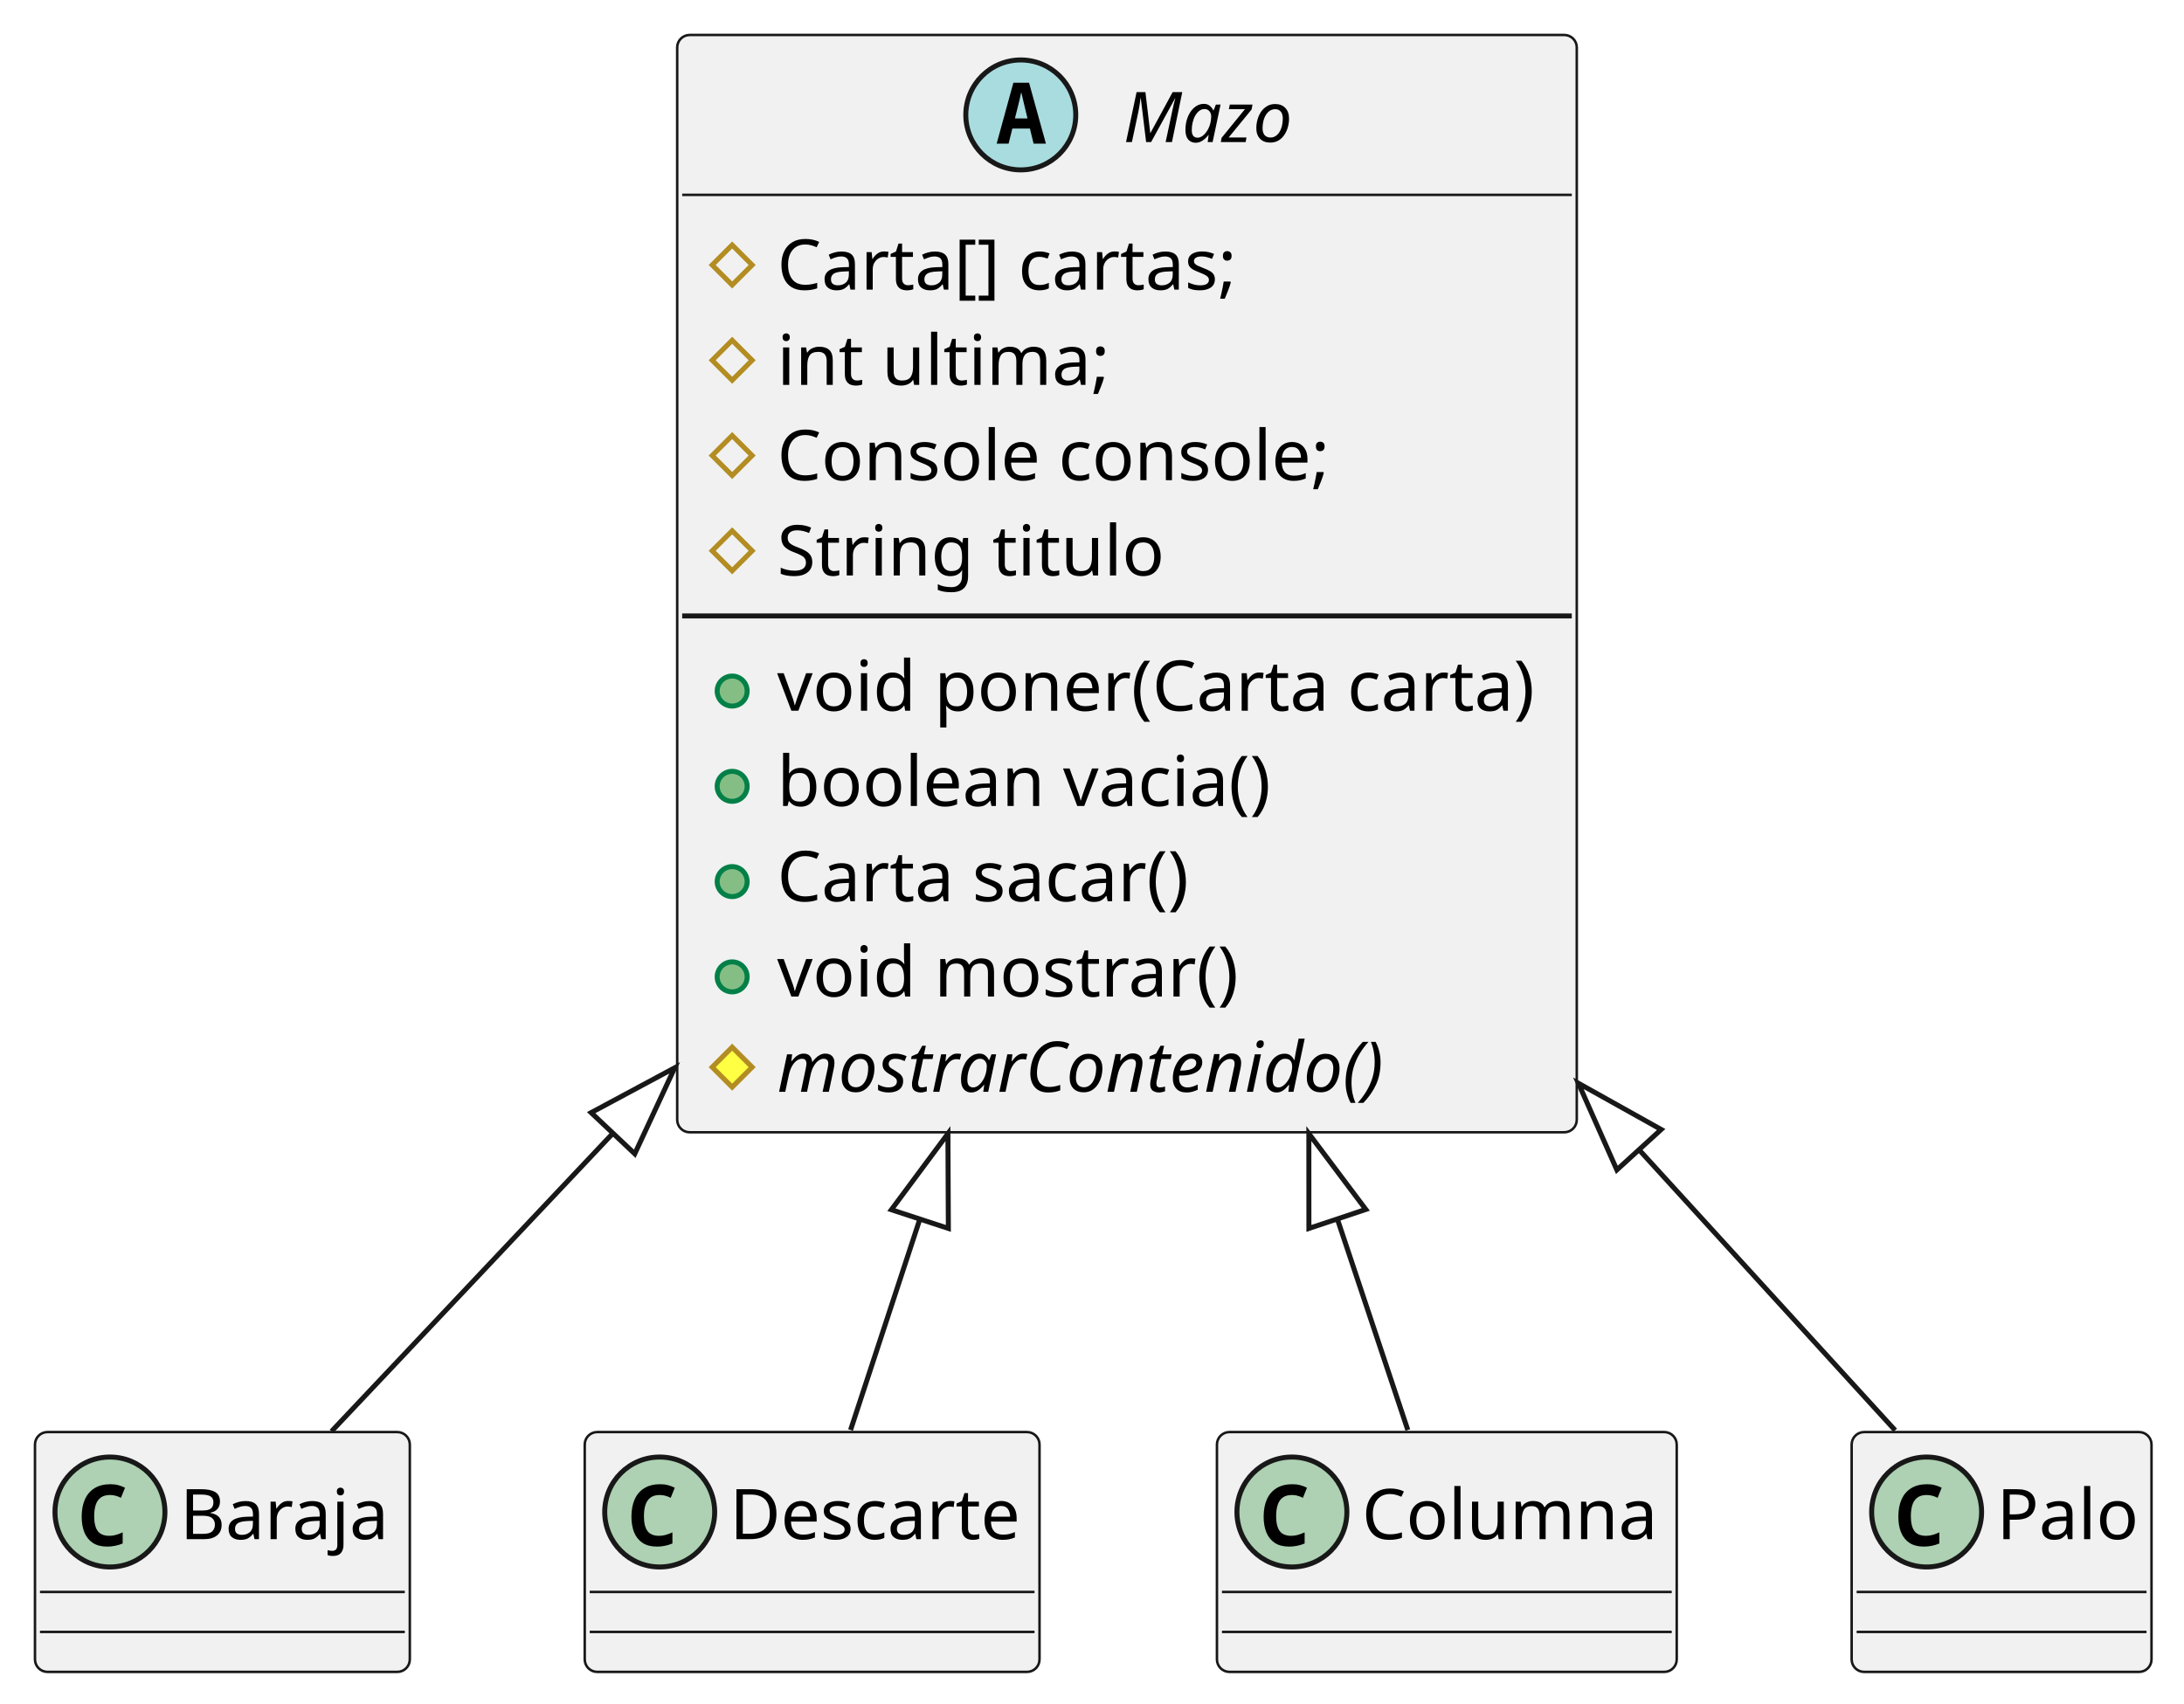
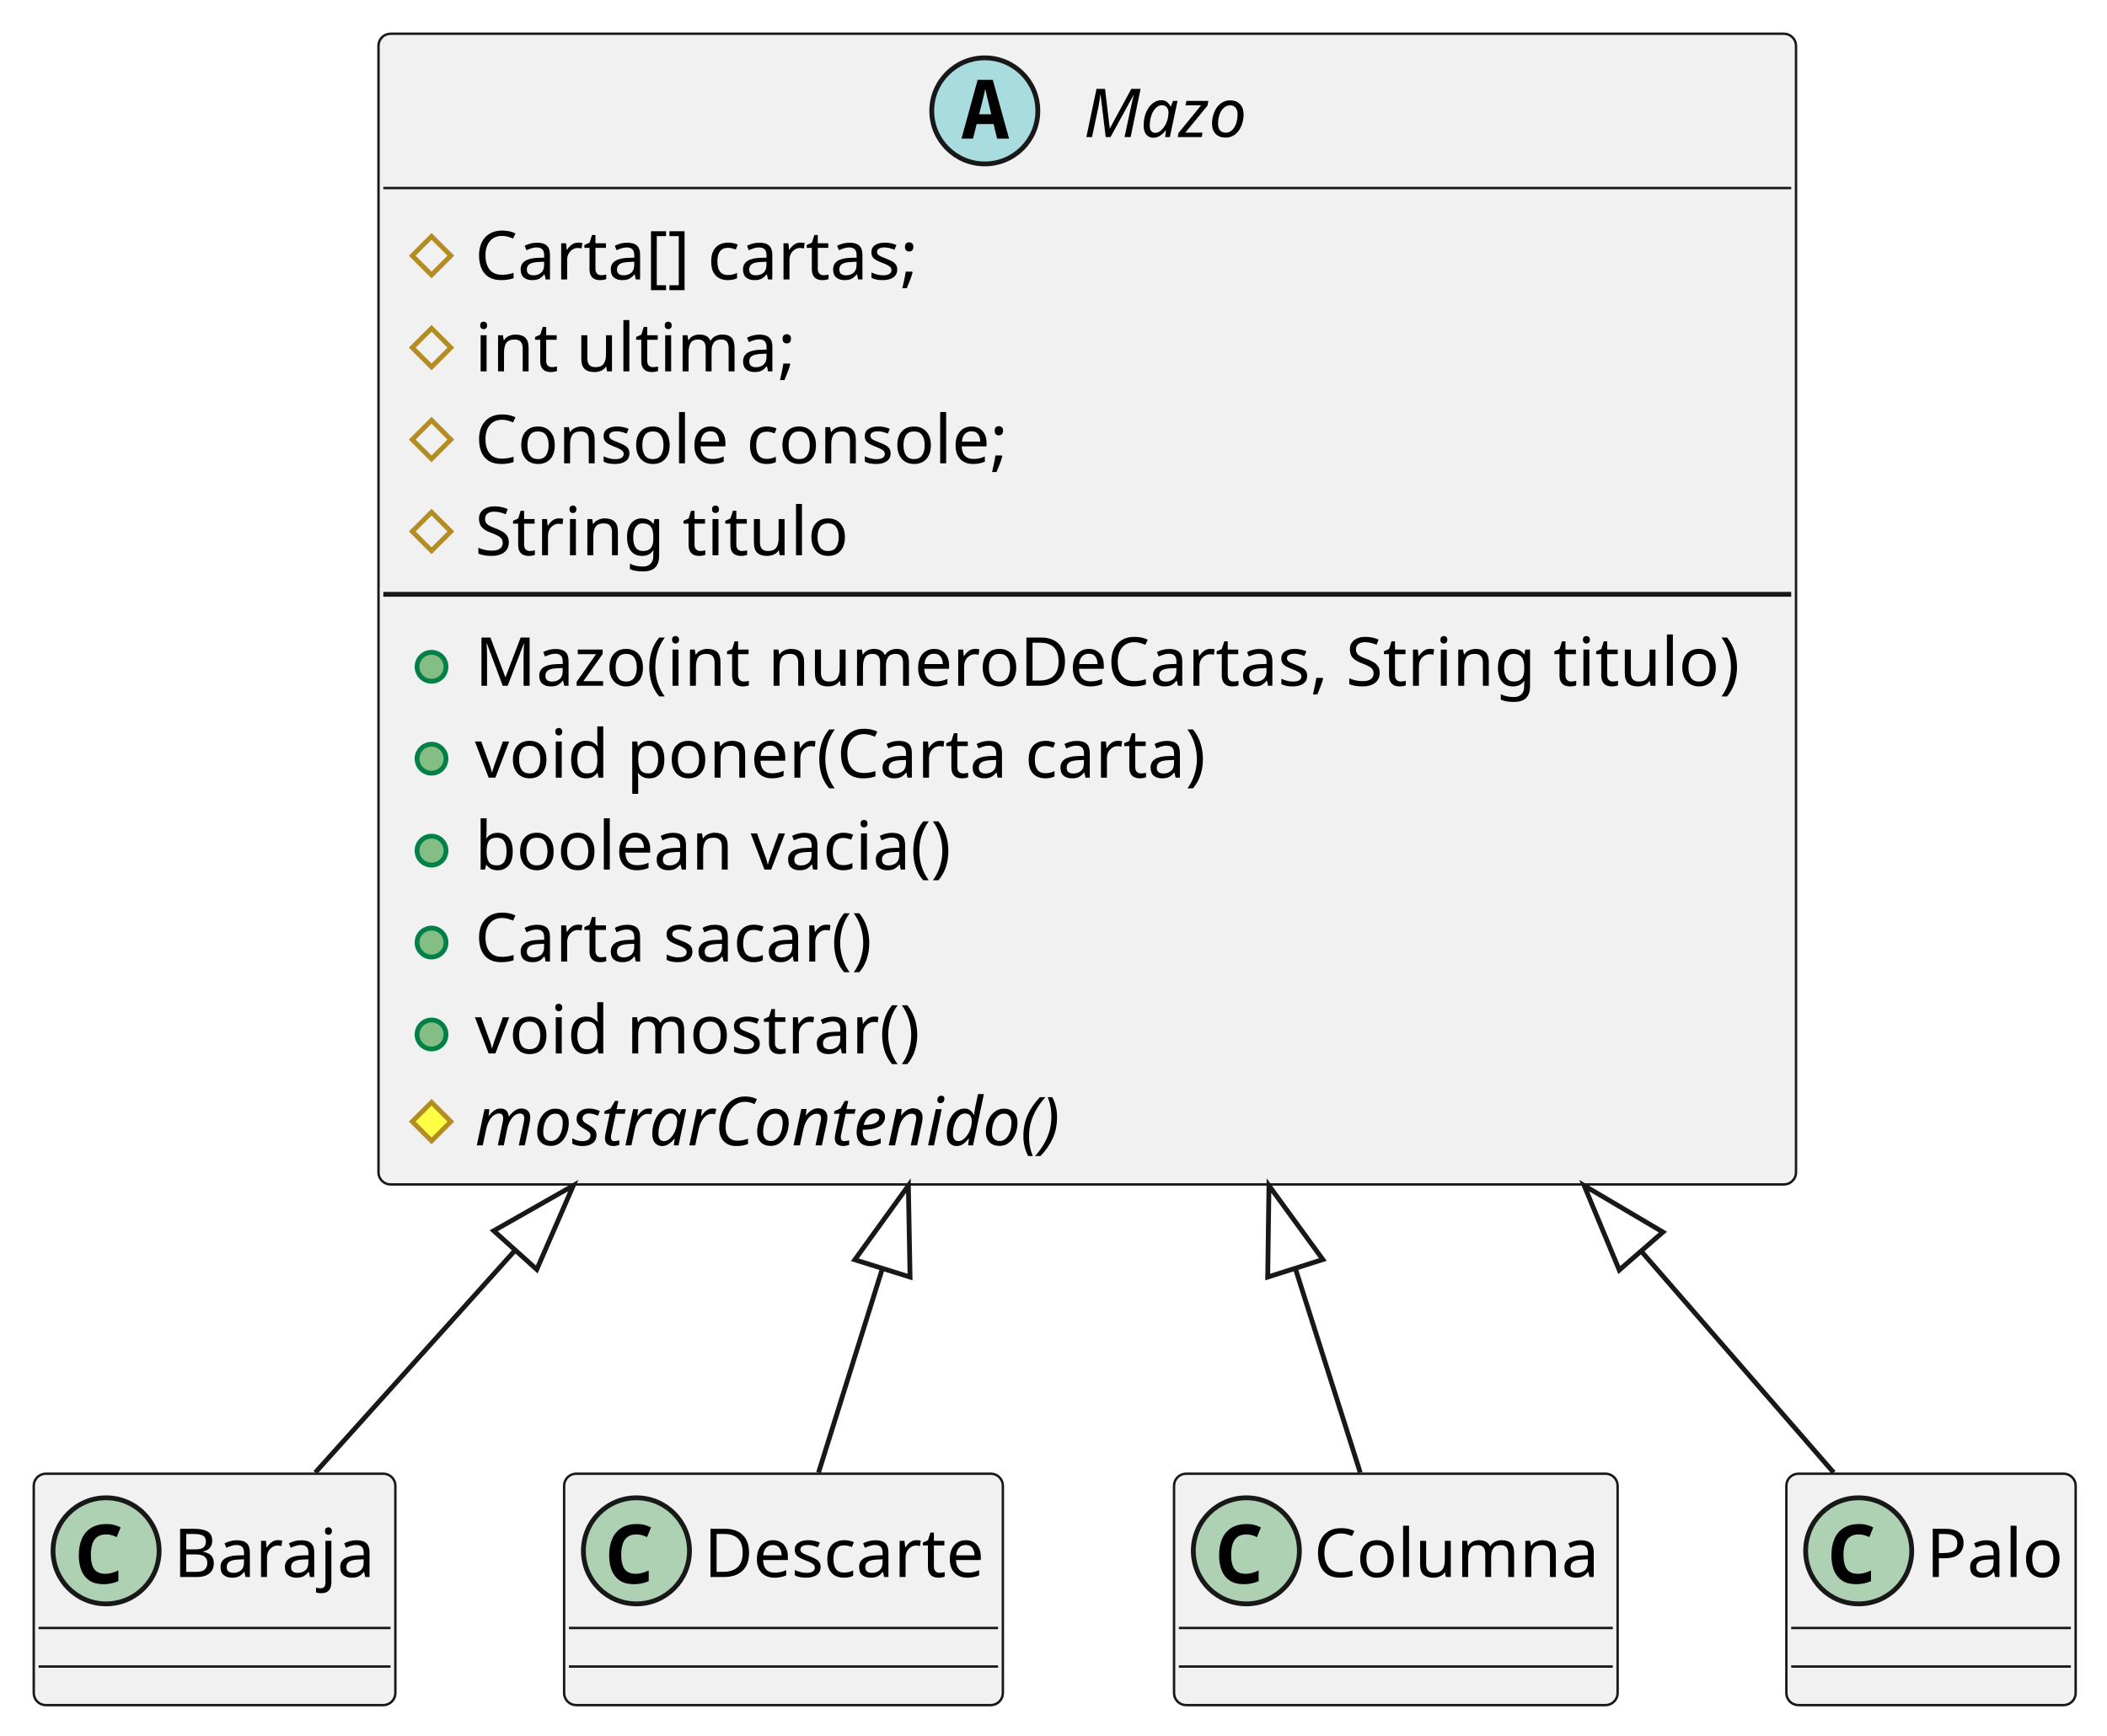
- <svg xmlns="http://www.w3.org/2000/svg" contentStyleType="text/css" height="341px" preserveAspectRatio="none" style="width:437px;height:341px;background:#FFFFFF;" version="1.1" viewBox="0 0 437 341" width="437px" zoomAndPan="magnify">
+ <svg xmlns="http://www.w3.org/2000/svg" contentStyleType="text/css" height="360px" preserveAspectRatio="none" style="width:437px;height:360px;background:#FFFFFF;" version="1.1" viewBox="0 0 437 360" width="437px" zoomAndPan="magnify">
  <defs />
  <g>
    <g id="elem_Baraja">
-       <rect codeLine="1" fill="#F1F1F1" height="48" id="Baraja" rx="2.5" ry="2.5" style="stroke:#181818;stroke-width:0.5;" width="75" x="7" y="286.61" />
-       <ellipse cx="22" cy="302.61" fill="#ADD1B2" rx="11" ry="11" style="stroke:#181818;stroke-width:1.0;" />
-       <path d="M21.469,309.532 Q19.719,309.532 18.578,308.798 Q17.453,308.048 16.891,306.704 Q16.344,305.344 16.344,303.548 Q16.344,301.516 17,300.063 Q17.656,298.61 18.938,297.829 Q20.219,297.048 22.094,297.048 Q22.984,297.048 23.656,297.235 Q24.328,297.407 25.016,297.751 L24.203,299.766 Q23.578,299.454 23.031,299.329 Q22.5,299.204 22.016,299.204 Q20.844,299.204 20.141,299.735 Q19.438,300.266 19.141,301.219 Q18.844,302.173 18.844,303.438 Q18.844,305.454 19.562,306.423 Q20.281,307.376 21.875,307.376 Q22.469,307.376 23.094,307.219 Q23.719,307.063 24.547,306.688 L24.547,308.907 Q23.812,309.219 23.016,309.376 Q22.234,309.532 21.469,309.532 Z " fill="#000000" />
-       <text fill="#000000" font-family="sans-serif" font-size="14" lengthAdjust="spacing" textLength="43" x="36" y="308.042">Baraja</text>
-       <line style="stroke:#181818;stroke-width:0.5;" x1="8" x2="81" y1="318.61" y2="318.61" />
-       <line style="stroke:#181818;stroke-width:0.5;" x1="8" x2="81" y1="326.61" y2="326.61" />
+       <rect codeLine="1" fill="#F1F1F1" height="48" id="Baraja" rx="2.5" ry="2.5" style="stroke:#181818;stroke-width:0.5;" width="75" x="7" y="305.68" />
+       <ellipse cx="22" cy="321.68" fill="#ADD1B2" rx="11" ry="11" style="stroke:#181818;stroke-width:1.0;" />
+       <path d="M21.469,328.602 Q19.719,328.602 18.578,327.868 Q17.453,327.118 16.891,325.774 Q16.344,324.414 16.344,322.618 Q16.344,320.586 17,319.133 Q17.656,317.68 18.938,316.899 Q20.219,316.118 22.094,316.118 Q22.984,316.118 23.656,316.305 Q24.328,316.477 25.016,316.821 L24.203,318.836 Q23.578,318.524 23.031,318.399 Q22.5,318.274 22.016,318.274 Q20.844,318.274 20.141,318.805 Q19.438,319.336 19.141,320.289 Q18.844,321.243 18.844,322.508 Q18.844,324.524 19.562,325.493 Q20.281,326.446 21.875,326.446 Q22.469,326.446 23.094,326.289 Q23.719,326.133 24.547,325.758 L24.547,327.977 Q23.812,328.289 23.016,328.446 Q22.234,328.602 21.469,328.602 Z " fill="#000000" />
+       <text fill="#000000" font-family="sans-serif" font-size="14" lengthAdjust="spacing" textLength="43" x="36" y="327.112">Baraja</text>
+       <line style="stroke:#181818;stroke-width:0.5;" x1="8" x2="81" y1="337.68" y2="337.68" />
+       <line style="stroke:#181818;stroke-width:0.5;" x1="8" x2="81" y1="345.68" y2="345.68" />
    </g>
    <g id="elem_Descarte">
-       <rect codeLine="2" fill="#F1F1F1" height="48" id="Descarte" rx="2.5" ry="2.5" style="stroke:#181818;stroke-width:0.5;" width="91" x="117" y="286.61" />
-       <ellipse cx="132" cy="302.61" fill="#ADD1B2" rx="11" ry="11" style="stroke:#181818;stroke-width:1.0;" />
-       <path d="M131.469,309.532 Q129.719,309.532 128.578,308.798 Q127.453,308.048 126.891,306.704 Q126.344,305.344 126.344,303.548 Q126.344,301.516 127,300.063 Q127.656,298.61 128.938,297.829 Q130.219,297.048 132.094,297.048 Q132.984,297.048 133.656,297.235 Q134.328,297.407 135.016,297.751 L134.203,299.766 Q133.578,299.454 133.031,299.329 Q132.5,299.204 132.016,299.204 Q130.844,299.204 130.141,299.735 Q129.438,300.266 129.141,301.219 Q128.844,302.173 128.844,303.438 Q128.844,305.454 129.562,306.423 Q130.281,307.376 131.875,307.376 Q132.469,307.376 133.094,307.219 Q133.719,307.063 134.547,306.688 L134.547,308.907 Q133.812,309.219 133.016,309.376 Q132.234,309.532 131.469,309.532 Z " fill="#000000" />
-       <text fill="#000000" font-family="sans-serif" font-size="14" lengthAdjust="spacing" textLength="59" x="146" y="308.042">Descarte</text>
-       <line style="stroke:#181818;stroke-width:0.5;" x1="118" x2="207" y1="318.61" y2="318.61" />
-       <line style="stroke:#181818;stroke-width:0.5;" x1="118" x2="207" y1="326.61" y2="326.61" />
+       <rect codeLine="2" fill="#F1F1F1" height="48" id="Descarte" rx="2.5" ry="2.5" style="stroke:#181818;stroke-width:0.5;" width="91" x="117" y="305.68" />
+       <ellipse cx="132" cy="321.68" fill="#ADD1B2" rx="11" ry="11" style="stroke:#181818;stroke-width:1.0;" />
+       <path d="M131.469,328.602 Q129.719,328.602 128.578,327.868 Q127.453,327.118 126.891,325.774 Q126.344,324.414 126.344,322.618 Q126.344,320.586 127,319.133 Q127.656,317.68 128.938,316.899 Q130.219,316.118 132.094,316.118 Q132.984,316.118 133.656,316.305 Q134.328,316.477 135.016,316.821 L134.203,318.836 Q133.578,318.524 133.031,318.399 Q132.5,318.274 132.016,318.274 Q130.844,318.274 130.141,318.805 Q129.438,319.336 129.141,320.289 Q128.844,321.243 128.844,322.508 Q128.844,324.524 129.562,325.493 Q130.281,326.446 131.875,326.446 Q132.469,326.446 133.094,326.289 Q133.719,326.133 134.547,325.758 L134.547,327.977 Q133.812,328.289 133.016,328.446 Q132.234,328.602 131.469,328.602 Z " fill="#000000" />
+       <text fill="#000000" font-family="sans-serif" font-size="14" lengthAdjust="spacing" textLength="59" x="146" y="327.112">Descarte</text>
+       <line style="stroke:#181818;stroke-width:0.5;" x1="118" x2="207" y1="337.68" y2="337.68" />
+       <line style="stroke:#181818;stroke-width:0.5;" x1="118" x2="207" y1="345.68" y2="345.68" />
    </g>
    <g id="elem_Columna">
-       <rect codeLine="3" fill="#F1F1F1" height="48" id="Columna" rx="2.5" ry="2.5" style="stroke:#181818;stroke-width:0.5;" width="92" x="243.5" y="286.61" />
-       <ellipse cx="258.5" cy="302.61" fill="#ADD1B2" rx="11" ry="11" style="stroke:#181818;stroke-width:1.0;" />
-       <path d="M257.969,309.532 Q256.219,309.532 255.078,308.798 Q253.953,308.048 253.391,306.704 Q252.844,305.344 252.844,303.548 Q252.844,301.516 253.5,300.063 Q254.156,298.61 255.438,297.829 Q256.719,297.048 258.594,297.048 Q259.484,297.048 260.156,297.235 Q260.828,297.407 261.516,297.751 L260.703,299.766 Q260.078,299.454 259.531,299.329 Q259,299.204 258.516,299.204 Q257.344,299.204 256.641,299.735 Q255.938,300.266 255.641,301.219 Q255.344,302.173 255.344,303.438 Q255.344,305.454 256.062,306.423 Q256.781,307.376 258.375,307.376 Q258.969,307.376 259.594,307.219 Q260.219,307.063 261.047,306.688 L261.047,308.907 Q260.312,309.219 259.516,309.376 Q258.734,309.532 257.969,309.532 Z " fill="#000000" />
-       <text fill="#000000" font-family="sans-serif" font-size="14" lengthAdjust="spacing" textLength="60" x="272.5" y="308.042">Columna</text>
-       <line style="stroke:#181818;stroke-width:0.5;" x1="244.5" x2="334.5" y1="318.61" y2="318.61" />
-       <line style="stroke:#181818;stroke-width:0.5;" x1="244.5" x2="334.5" y1="326.61" y2="326.61" />
+       <rect codeLine="3" fill="#F1F1F1" height="48" id="Columna" rx="2.5" ry="2.5" style="stroke:#181818;stroke-width:0.5;" width="92" x="243.5" y="305.68" />
+       <ellipse cx="258.5" cy="321.68" fill="#ADD1B2" rx="11" ry="11" style="stroke:#181818;stroke-width:1.0;" />
+       <path d="M257.969,328.602 Q256.219,328.602 255.078,327.868 Q253.953,327.118 253.391,325.774 Q252.844,324.414 252.844,322.618 Q252.844,320.586 253.5,319.133 Q254.156,317.68 255.438,316.899 Q256.719,316.118 258.594,316.118 Q259.484,316.118 260.156,316.305 Q260.828,316.477 261.516,316.821 L260.703,318.836 Q260.078,318.524 259.531,318.399 Q259,318.274 258.516,318.274 Q257.344,318.274 256.641,318.805 Q255.938,319.336 255.641,320.289 Q255.344,321.243 255.344,322.508 Q255.344,324.524 256.062,325.493 Q256.781,326.446 258.375,326.446 Q258.969,326.446 259.594,326.289 Q260.219,326.133 261.047,325.758 L261.047,327.977 Q260.312,328.289 259.516,328.446 Q258.734,328.602 257.969,328.602 Z " fill="#000000" />
+       <text fill="#000000" font-family="sans-serif" font-size="14" lengthAdjust="spacing" textLength="60" x="272.5" y="327.112">Columna</text>
+       <line style="stroke:#181818;stroke-width:0.5;" x1="244.5" x2="334.5" y1="337.68" y2="337.68" />
+       <line style="stroke:#181818;stroke-width:0.5;" x1="244.5" x2="334.5" y1="345.68" y2="345.68" />
    </g>
    <g id="elem_Palo">
-       <rect codeLine="4" fill="#F1F1F1" height="48" id="Palo" rx="2.5" ry="2.5" style="stroke:#181818;stroke-width:0.5;" width="60" x="370.5" y="286.61" />
-       <ellipse cx="385.5" cy="302.61" fill="#ADD1B2" rx="11" ry="11" style="stroke:#181818;stroke-width:1.0;" />
-       <path d="M384.969,309.532 Q383.219,309.532 382.078,308.798 Q380.953,308.048 380.391,306.704 Q379.844,305.344 379.844,303.548 Q379.844,301.516 380.5,300.063 Q381.156,298.61 382.438,297.829 Q383.719,297.048 385.594,297.048 Q386.484,297.048 387.156,297.235 Q387.828,297.407 388.516,297.751 L387.703,299.766 Q387.078,299.454 386.531,299.329 Q386,299.204 385.516,299.204 Q384.344,299.204 383.641,299.735 Q382.938,300.266 382.641,301.219 Q382.344,302.173 382.344,303.438 Q382.344,305.454 383.062,306.423 Q383.781,307.376 385.375,307.376 Q385.969,307.376 386.594,307.219 Q387.219,307.063 388.047,306.688 L388.047,308.907 Q387.312,309.219 386.516,309.376 Q385.734,309.532 384.969,309.532 Z " fill="#000000" />
-       <text fill="#000000" font-family="sans-serif" font-size="14" lengthAdjust="spacing" textLength="28" x="399.5" y="308.042">Palo</text>
-       <line style="stroke:#181818;stroke-width:0.5;" x1="371.5" x2="429.5" y1="318.61" y2="318.61" />
-       <line style="stroke:#181818;stroke-width:0.5;" x1="371.5" x2="429.5" y1="326.61" y2="326.61" />
+       <rect codeLine="4" fill="#F1F1F1" height="48" id="Palo" rx="2.5" ry="2.5" style="stroke:#181818;stroke-width:0.5;" width="60" x="370.5" y="305.68" />
+       <ellipse cx="385.5" cy="321.68" fill="#ADD1B2" rx="11" ry="11" style="stroke:#181818;stroke-width:1.0;" />
+       <path d="M384.969,328.602 Q383.219,328.602 382.078,327.868 Q380.953,327.118 380.391,325.774 Q379.844,324.414 379.844,322.618 Q379.844,320.586 380.5,319.133 Q381.156,317.68 382.438,316.899 Q383.719,316.118 385.594,316.118 Q386.484,316.118 387.156,316.305 Q387.828,316.477 388.516,316.821 L387.703,318.836 Q387.078,318.524 386.531,318.399 Q386,318.274 385.516,318.274 Q384.344,318.274 383.641,318.805 Q382.938,319.336 382.641,320.289 Q382.344,321.243 382.344,322.508 Q382.344,324.524 383.062,325.493 Q383.781,326.446 385.375,326.446 Q385.969,326.446 386.594,326.289 Q387.219,326.133 388.047,325.758 L388.047,327.977 Q387.312,328.289 386.516,328.446 Q385.734,328.602 384.969,328.602 Z " fill="#000000" />
+       <text fill="#000000" font-family="sans-serif" font-size="14" lengthAdjust="spacing" textLength="28" x="399.5" y="327.112">Palo</text>
+       <line style="stroke:#181818;stroke-width:0.5;" x1="371.5" x2="429.5" y1="337.68" y2="337.68" />
+       <line style="stroke:#181818;stroke-width:0.5;" x1="371.5" x2="429.5" y1="345.68" y2="345.68" />
    </g>
    <g id="elem_Mazo">
-       <rect codeLine="6" fill="#F1F1F1" height="219.611" id="Mazo" rx="2.5" ry="2.5" style="stroke:#181818;stroke-width:0.5;" width="180" x="135.5" y="7" />
+       <rect codeLine="6" fill="#F1F1F1" height="238.679" id="Mazo" rx="2.5" ry="2.5" style="stroke:#181818;stroke-width:0.5;" width="294" x="78.5" y="7" />
      <ellipse cx="204.25" cy="23" fill="#A9DCDF" rx="11" ry="11" style="stroke:#181818;stroke-width:1.0;" />
      <path d="M199.422,28.75 L202.766,16.562 L205.906,16.562 L209.281,28.75 L206.812,28.75 L206.078,25.734 L202.562,25.734 L201.812,28.75 L199.422,28.75 Z M203.828,20.703 L203.078,23.703 L205.594,23.703 L204.875,20.703 Q204.734,20.125 204.609,19.578 Q204.484,19.016 204.344,18.438 Q204.234,19.016 204.094,19.578 Q203.953,20.125 203.828,20.703 Z " fill="#000000" />
      <text fill="#000000" font-family="sans-serif" font-size="14" font-style="italic" lengthAdjust="spacing" textLength="34" x="224.75" y="28.432">Mazo</text>
-       <line style="stroke:#181818;stroke-width:0.5;" x1="136.5" x2="314.5" y1="39" y2="39" />
-       <polygon fill="none" points="146.5,49.034,150.5,53.034,146.5,57.034,142.5,53.034" style="stroke:#B38D22;stroke-width:1.0;" />
-       <text fill="#000000" font-family="sans-serif" font-size="14" lengthAdjust="spacing" textLength="95" x="155.5" y="57.966">Carta[] cartas;</text>
-       <polygon fill="none" points="146.5,68.102,150.5,72.102,146.5,76.102,142.5,72.102" style="stroke:#B38D22;stroke-width:1.0;" />
-       <text fill="#000000" font-family="sans-serif" font-size="14" lengthAdjust="spacing" textLength="69" x="155.5" y="77.034">int ultima;</text>
-       <polygon fill="none" points="146.5,87.17,150.5,91.17,146.5,95.17,142.5,91.17" style="stroke:#B38D22;stroke-width:1.0;" />
-       <text fill="#000000" font-family="sans-serif" font-size="14" lengthAdjust="spacing" textLength="112" x="155.5" y="96.102">Console console;</text>
-       <polygon fill="none" points="146.5,106.238,150.5,110.238,146.5,114.238,142.5,110.238" style="stroke:#B38D22;stroke-width:1.0;" />
-       <text fill="#000000" font-family="sans-serif" font-size="14" lengthAdjust="spacing" textLength="80" x="155.5" y="115.17">String titulo</text>
-       <line style="stroke:#181818;stroke-width:1.0;" x1="136.5" x2="314.5" y1="123.272" y2="123.272" />
-       <ellipse cx="146.5" cy="138.306" fill="#84BE84" rx="3" ry="3" style="stroke:#038048;stroke-width:1.0;" />
-       <text fill="#000000" font-family="sans-serif" font-size="14" lengthAdjust="spacing" textLength="154" x="155.5" y="142.238">void poner(Carta carta)</text>
-       <ellipse cx="146.5" cy="157.374" fill="#84BE84" rx="3" ry="3" style="stroke:#038048;stroke-width:1.0;" />
-       <text fill="#000000" font-family="sans-serif" font-size="14" lengthAdjust="spacing" textLength="100" x="155.5" y="161.305">boolean vacia()</text>
-       <ellipse cx="146.5" cy="176.441" fill="#84BE84" rx="3" ry="3" style="stroke:#038048;stroke-width:1.0;" />
-       <text fill="#000000" font-family="sans-serif" font-size="14" lengthAdjust="spacing" textLength="84" x="155.5" y="180.373">Carta sacar()</text>
-       <ellipse cx="146.5" cy="195.509" fill="#84BE84" rx="3" ry="3" style="stroke:#038048;stroke-width:1.0;" />
-       <text fill="#000000" font-family="sans-serif" font-size="14" lengthAdjust="spacing" textLength="93" x="155.5" y="199.441">void mostrar()</text>
-       <polygon fill="#FFFF44" points="146.5,209.577,150.5,213.577,146.5,217.577,142.5,213.577" style="stroke:#B38D22;stroke-width:1.0;" />
-       <text fill="#000000" font-family="sans-serif" font-size="14" font-style="italic" lengthAdjust="spacing" textLength="123" x="155.5" y="218.509">mostrarContenido()</text>
+       <line style="stroke:#181818;stroke-width:0.5;" x1="79.5" x2="371.5" y1="39" y2="39" />
+       <polygon fill="none" points="89.5,49.034,93.5,53.034,89.5,57.034,85.5,53.034" style="stroke:#B38D22;stroke-width:1.0;" />
+       <text fill="#000000" font-family="sans-serif" font-size="14" lengthAdjust="spacing" textLength="95" x="98.5" y="57.966">Carta[] cartas;</text>
+       <polygon fill="none" points="89.5,68.102,93.5,72.102,89.5,76.102,85.5,72.102" style="stroke:#B38D22;stroke-width:1.0;" />
+       <text fill="#000000" font-family="sans-serif" font-size="14" lengthAdjust="spacing" textLength="69" x="98.5" y="77.034">int ultima;</text>
+       <polygon fill="none" points="89.5,87.17,93.5,91.17,89.5,95.17,85.5,91.17" style="stroke:#B38D22;stroke-width:1.0;" />
+       <text fill="#000000" font-family="sans-serif" font-size="14" lengthAdjust="spacing" textLength="112" x="98.5" y="96.102">Console console;</text>
+       <polygon fill="none" points="89.5,106.238,93.5,110.238,89.5,114.238,85.5,110.238" style="stroke:#B38D22;stroke-width:1.0;" />
+       <text fill="#000000" font-family="sans-serif" font-size="14" lengthAdjust="spacing" textLength="80" x="98.5" y="115.17">String titulo</text>
+       <line style="stroke:#181818;stroke-width:1.0;" x1="79.5" x2="371.5" y1="123.272" y2="123.272" />
+       <ellipse cx="89.5" cy="138.306" fill="#84BE84" rx="3" ry="3" style="stroke:#038048;stroke-width:1.0;" />
+       <text fill="#000000" font-family="sans-serif" font-size="14" lengthAdjust="spacing" textLength="268" x="98.5" y="142.238">Mazo(int numeroDeCartas, String titulo)</text>
+       <ellipse cx="89.5" cy="157.374" fill="#84BE84" rx="3" ry="3" style="stroke:#038048;stroke-width:1.0;" />
+       <text fill="#000000" font-family="sans-serif" font-size="14" lengthAdjust="spacing" textLength="154" x="98.5" y="161.305">void poner(Carta carta)</text>
+       <ellipse cx="89.5" cy="176.441" fill="#84BE84" rx="3" ry="3" style="stroke:#038048;stroke-width:1.0;" />
+       <text fill="#000000" font-family="sans-serif" font-size="14" lengthAdjust="spacing" textLength="100" x="98.5" y="180.373">boolean vacia()</text>
+       <ellipse cx="89.5" cy="195.509" fill="#84BE84" rx="3" ry="3" style="stroke:#038048;stroke-width:1.0;" />
+       <text fill="#000000" font-family="sans-serif" font-size="14" lengthAdjust="spacing" textLength="84" x="98.5" y="199.441">Carta sacar()</text>
+       <ellipse cx="89.5" cy="214.577" fill="#84BE84" rx="3" ry="3" style="stroke:#038048;stroke-width:1.0;" />
+       <text fill="#000000" font-family="sans-serif" font-size="14" lengthAdjust="spacing" textLength="93" x="98.5" y="218.509">void mostrar()</text>
+       <polygon fill="#FFFF44" points="89.5,228.645,93.5,232.645,89.5,236.645,85.5,232.645" style="stroke:#B38D22;stroke-width:1.0;" />
+       <text fill="#000000" font-family="sans-serif" font-size="14" font-style="italic" lengthAdjust="spacing" textLength="123" x="98.5" y="237.577">mostrarContenido()</text>
    </g>
    <g id="link_Mazo_Baraja">
-       <path codeLine="19" d="M122.646,226.801 C97.016,253.961 83.74,268.03 66.33,286.47 " fill="none" id="Mazo-backto-Baraja" style="stroke:#181818;stroke-width:1.0;" />
-       <polygon fill="none" points="135,213.71,118.282,222.683,127.01,230.919,135,213.71" style="stroke:#181818;stroke-width:1.0;" />
+       <path codeLine="20" d="M106.865,259.305 C86.455,282.005 79.2,290.08 65.39,305.45 " fill="none" id="Mazo-backto-Baraja" style="stroke:#181818;stroke-width:1.0;" />
+       <polygon fill="none" points="118.9,245.92,102.403,255.293,111.327,263.317,118.9,245.92" style="stroke:#181818;stroke-width:1.0;" />
    </g>
    <g id="link_Mazo_Descarte">
-       <path codeLine="20" d="M184.058,243.983 C176.698,266.413 175.26,270.76 170.19,286.2 " fill="none" id="Mazo-backto-Descarte" style="stroke:#181818;stroke-width:1.0;" />
-       <polygon fill="none" points="189.67,226.88,178.357,242.112,189.759,245.853,189.67,226.88" style="stroke:#181818;stroke-width:1.0;" />
+       <path codeLine="21" d="M183.02,263.097 C175.91,285.797 174.58,290.08 169.77,305.45 " fill="none" id="Mazo-backto-Descarte" style="stroke:#181818;stroke-width:1.0;" />
+       <polygon fill="none" points="188.4,245.92,177.294,261.304,188.746,264.89,188.4,245.92" style="stroke:#181818;stroke-width:1.0;" />
    </g>
    <g id="link_Mazo_Columna">
-       <path codeLine="21" d="M267.591,243.953 C275.081,266.383 276.54,270.76 281.69,286.2 " fill="none" id="Mazo-backto-Columna" style="stroke:#181818;stroke-width:1.0;" />
-       <polygon fill="none" points="261.89,226.88,261.9,245.854,273.282,242.053,261.89,226.88" style="stroke:#181818;stroke-width:1.0;" />
+       <path codeLine="22" d="M268.646,263.073 C275.866,285.773 277.23,290.08 282.12,305.45 " fill="none" id="Mazo-backto-Columna" style="stroke:#181818;stroke-width:1.0;" />
+       <polygon fill="none" points="263.19,245.92,262.928,264.892,274.363,261.255,263.19,245.92" style="stroke:#181818;stroke-width:1.0;" />
    </g>
    <g id="link_Mazo_Palo">
-       <path codeLine="22" d="M327.952,230.097 C351.682,256.107 363.01,268.52 379.2,286.26 " fill="none" id="Mazo-backto-Palo" style="stroke:#181818;stroke-width:1.0;" />
-       <polygon fill="none" points="315.82,216.8,323.519,234.141,332.384,226.054,315.82,216.8" style="stroke:#181818;stroke-width:1.0;" />
+       <path codeLine="23" d="M340.372,259.503 C360.111,282.203 366.95,290.08 380.31,305.45 " fill="none" id="Mazo-backto-Palo" style="stroke:#181818;stroke-width:1.0;" />
+       <polygon fill="none" points="328.56,245.92,335.844,263.44,344.899,255.565,328.56,245.92" style="stroke:#181818;stroke-width:1.0;" />
    </g>
  </g>
</svg>
